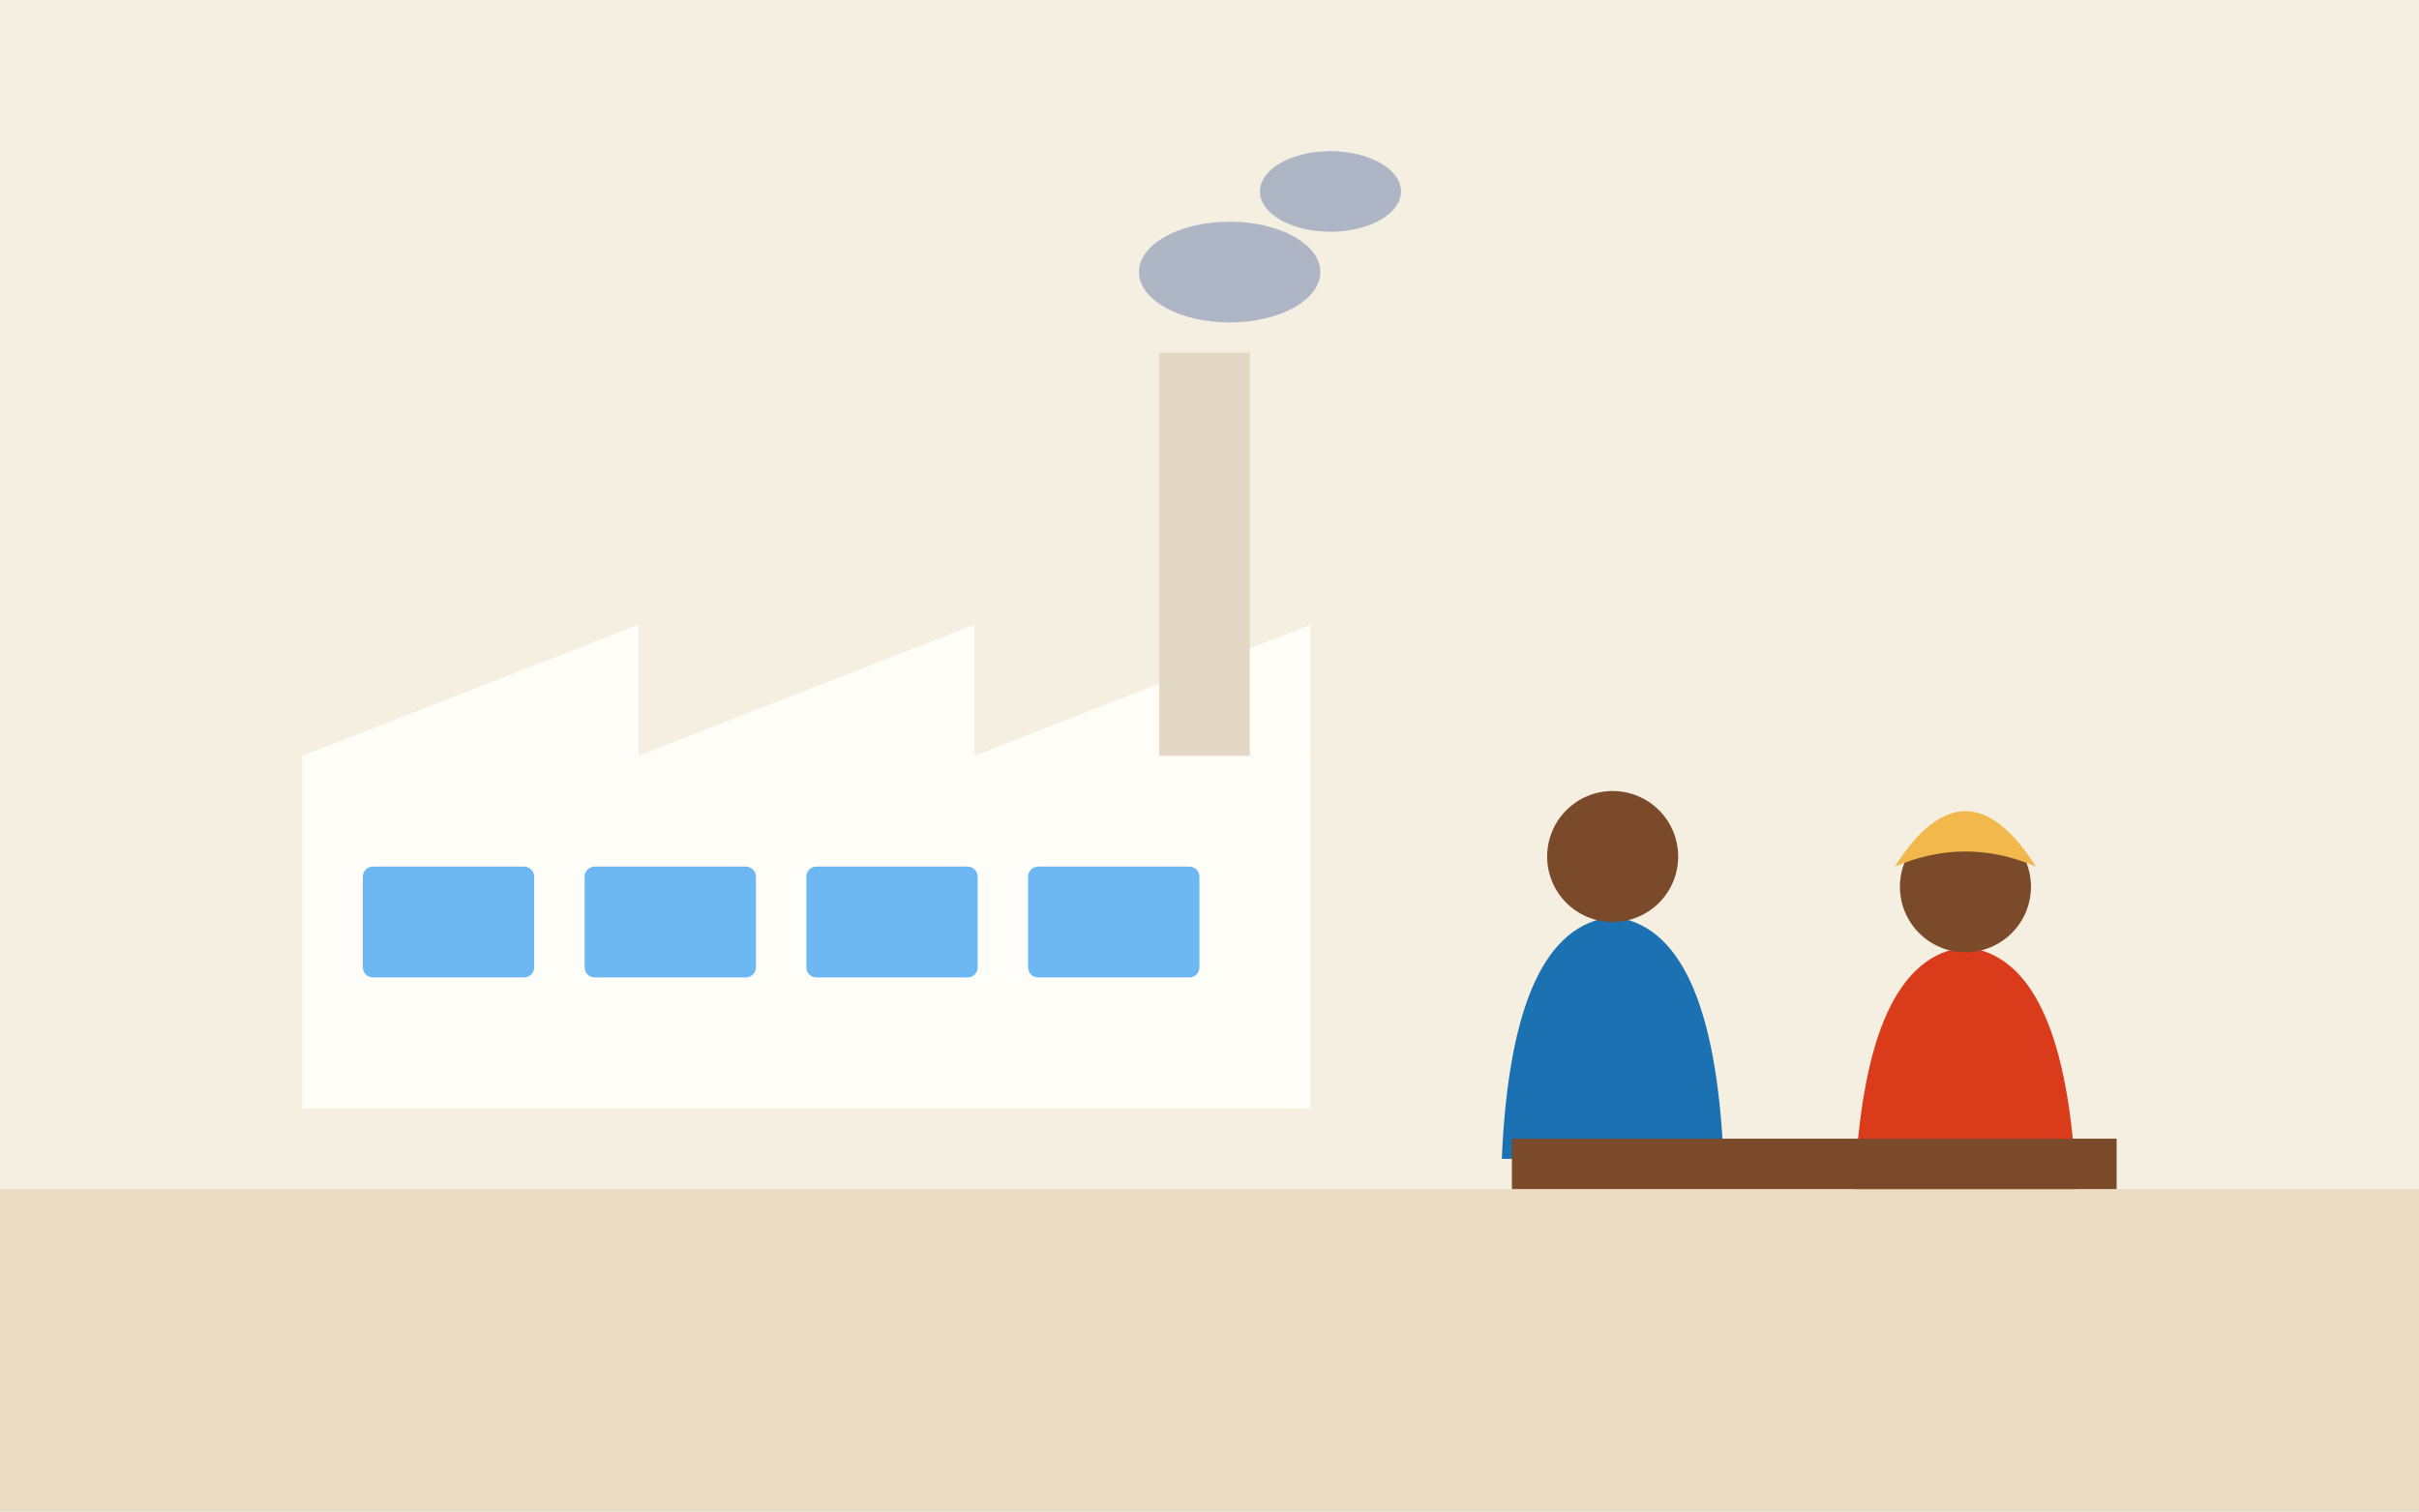
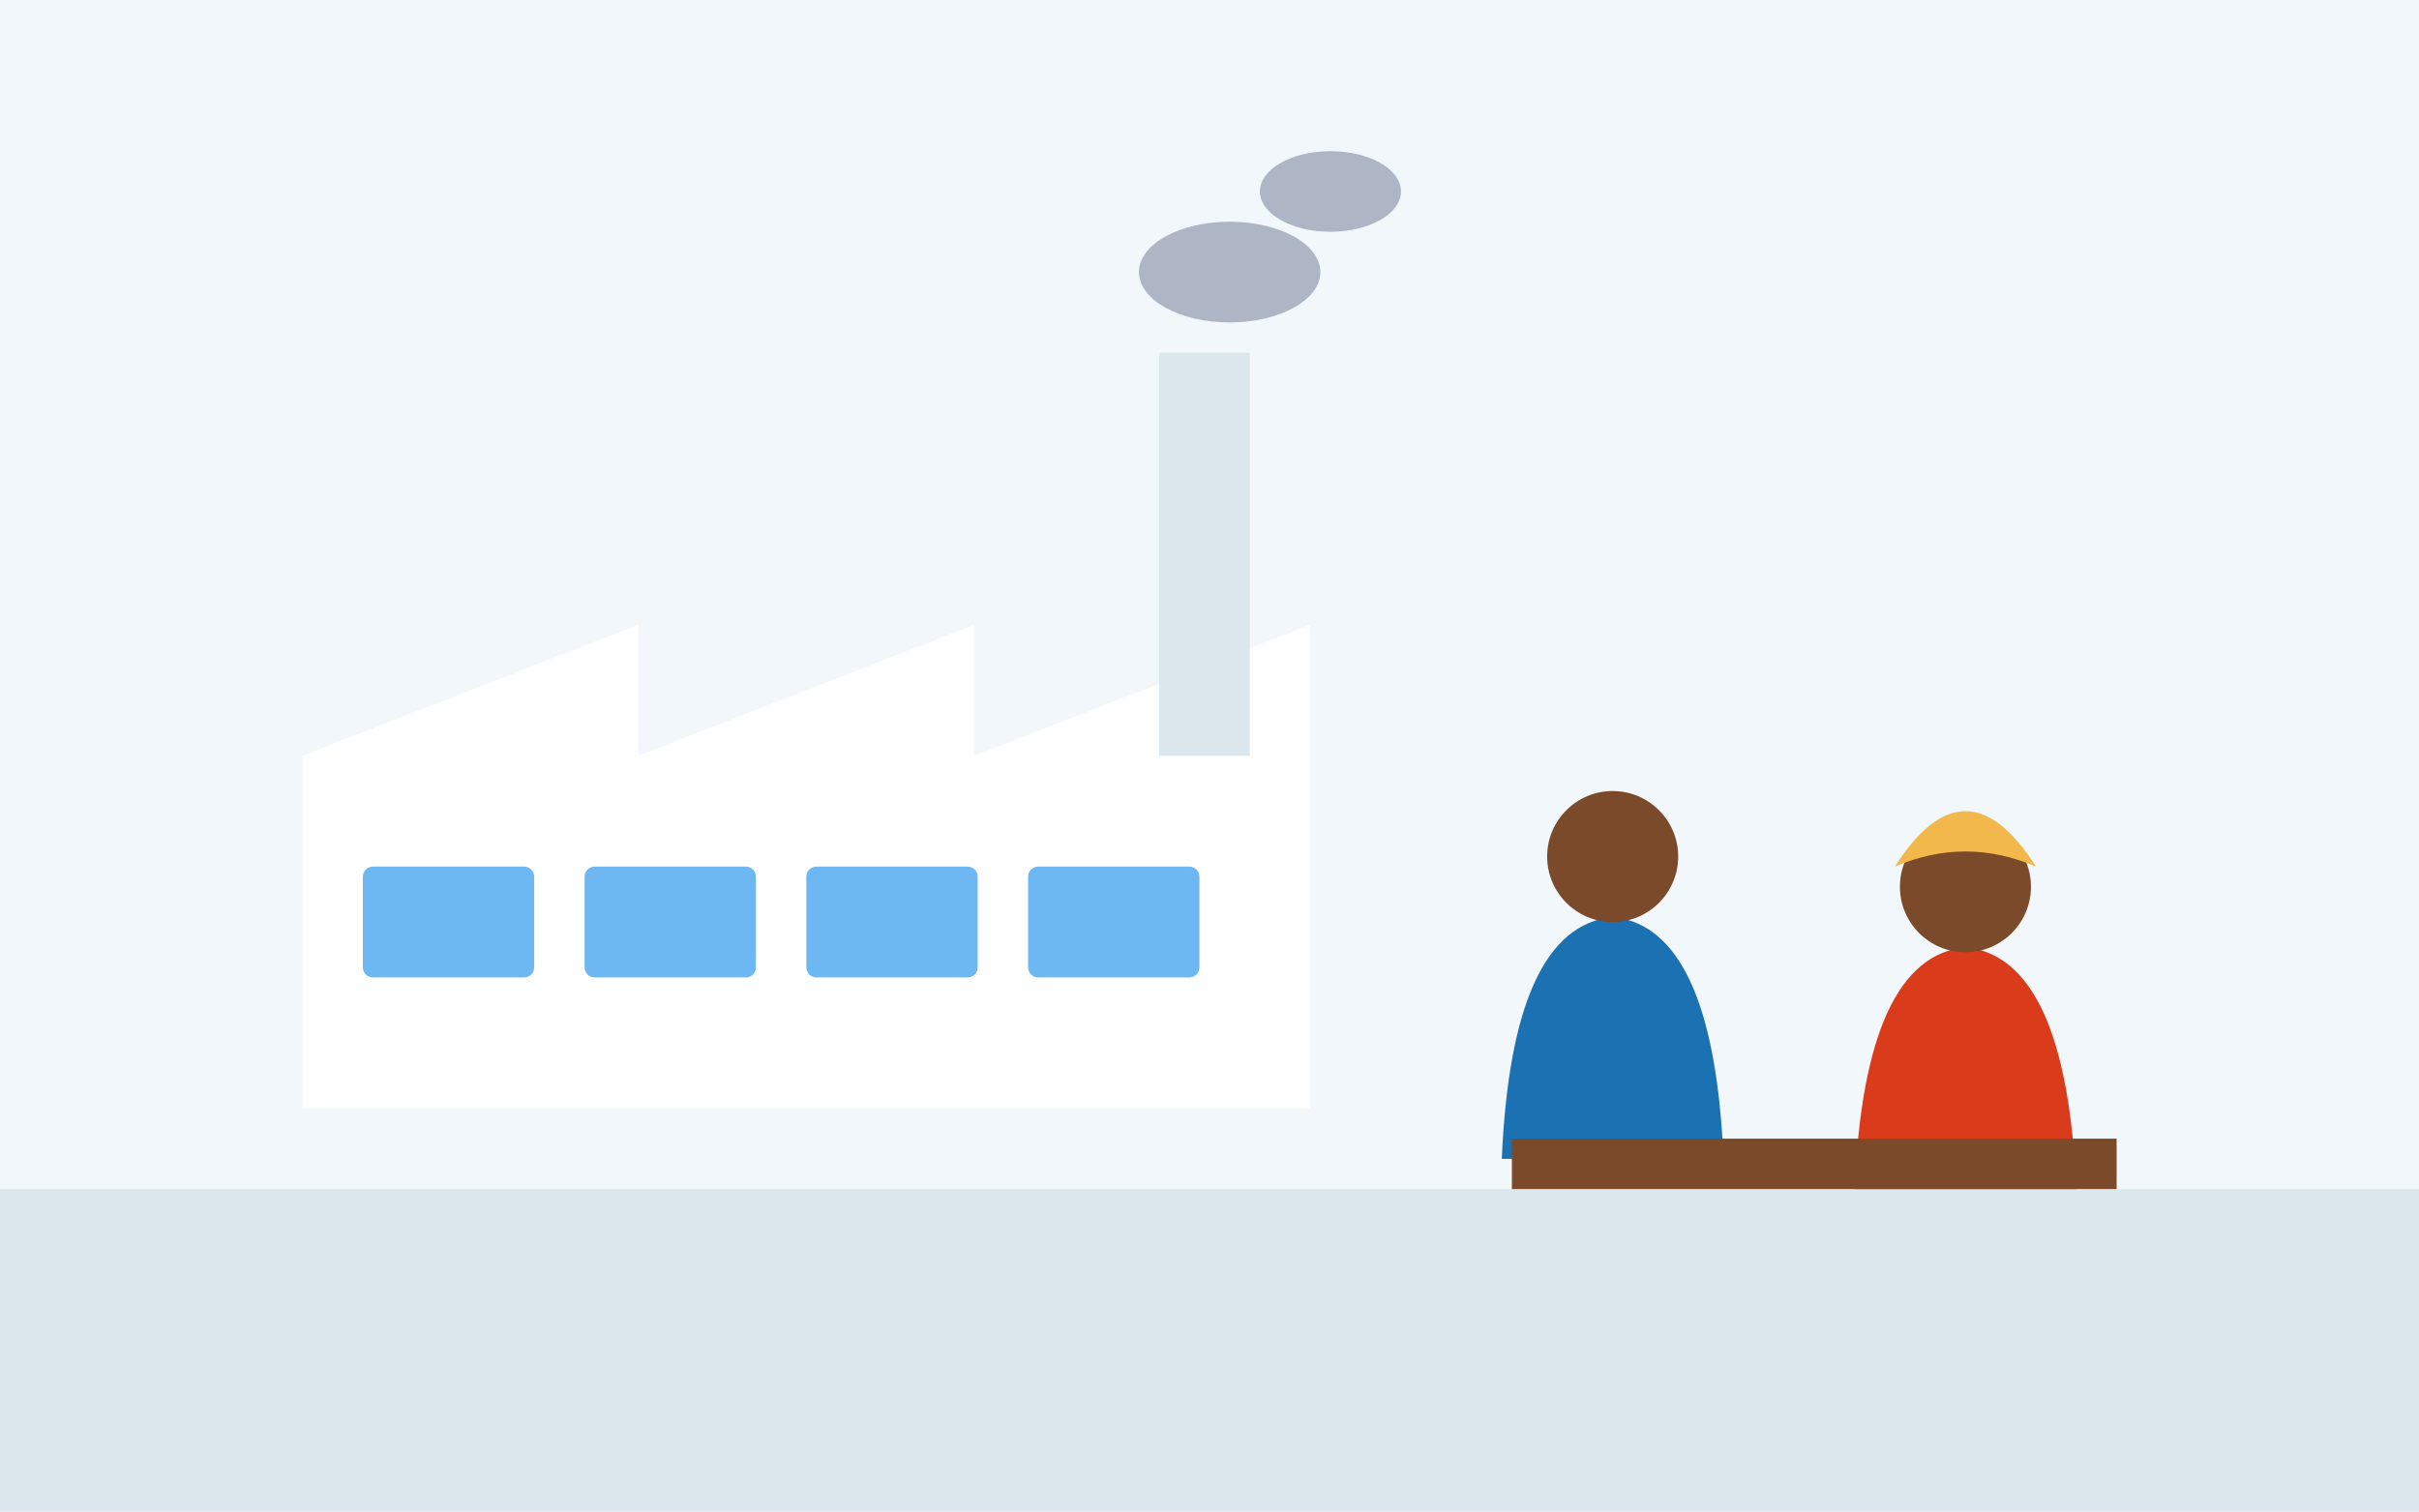
<svg xmlns="http://www.w3.org/2000/svg" viewBox="0 0 480 300" role="img" aria-label="Un atelier : du travail et des machines">
-   <rect width="480" height="300" fill="#F5EFE2" />
-   <rect x="0" y="236" width="480" height="64" rx="0" fill="#E9DCC2" />
-   <rect x="60" y="150" width="200" height="70" rx="0" fill="#FFFDF8" />
-   <polygon points="60,150 126.667,124 126.667,150 193.333,124 193.333,150 260,124 260,150" fill="#FFFDF8" />
-   <rect x="230" y="70" width="18" height="80" rx="0" fill="#E2D8C4" />
+   <rect width="480" height="300" fill="#F1F7FA" />
+   <rect x="0" y="236" width="480" height="64" rx="0" fill="#DCE8ED" />
+   <rect x="60" y="150" width="200" height="70" rx="0" fill="#FFFFFF" />
+   <polygon points="60,150 126.667,124 126.667,150 193.333,124 193.333,150 260,124 260,150" fill="#FFFFFF" />
+   <rect x="230" y="70" width="18" height="80" rx="0" fill="#DCE8ED" />
  <ellipse cx="244" cy="54" rx="18" ry="10" fill="#AEB6C6" />
  <ellipse cx="264" cy="38" rx="14" ry="8" fill="#AEB6C6" />
  <rect x="72.0" y="172" width="34.0" height="22" rx="2" fill="#6DB8F2" />
  <rect x="116.0" y="172" width="34.0" height="22" rx="2" fill="#6DB8F2" />
  <rect x="160.0" y="172" width="34.0" height="22" rx="2" fill="#6DB8F2" />
  <rect x="204.0" y="172" width="34.0" height="22" rx="2" fill="#6DB8F2" />
  <path d="M298,230 Q300,184 320,182 Q340,184 342,230 Z" fill="#1B71B2" />
  <circle cx="320" cy="170" r="13" fill="#7A4A2A" />
  <path d="M368,236 Q370,190 390,188 Q410,190 412,236 Z" fill="#DA3C1B" />
  <circle cx="390" cy="176" r="13" fill="#7A4A2A" />
  <path d="M376,172 Q390,150 404,172 Q390,166 376,172Z" fill="#F2B84B" />
  <rect x="300" y="226" width="120" height="10" rx="0" fill="#7A4A2A" />
</svg>
